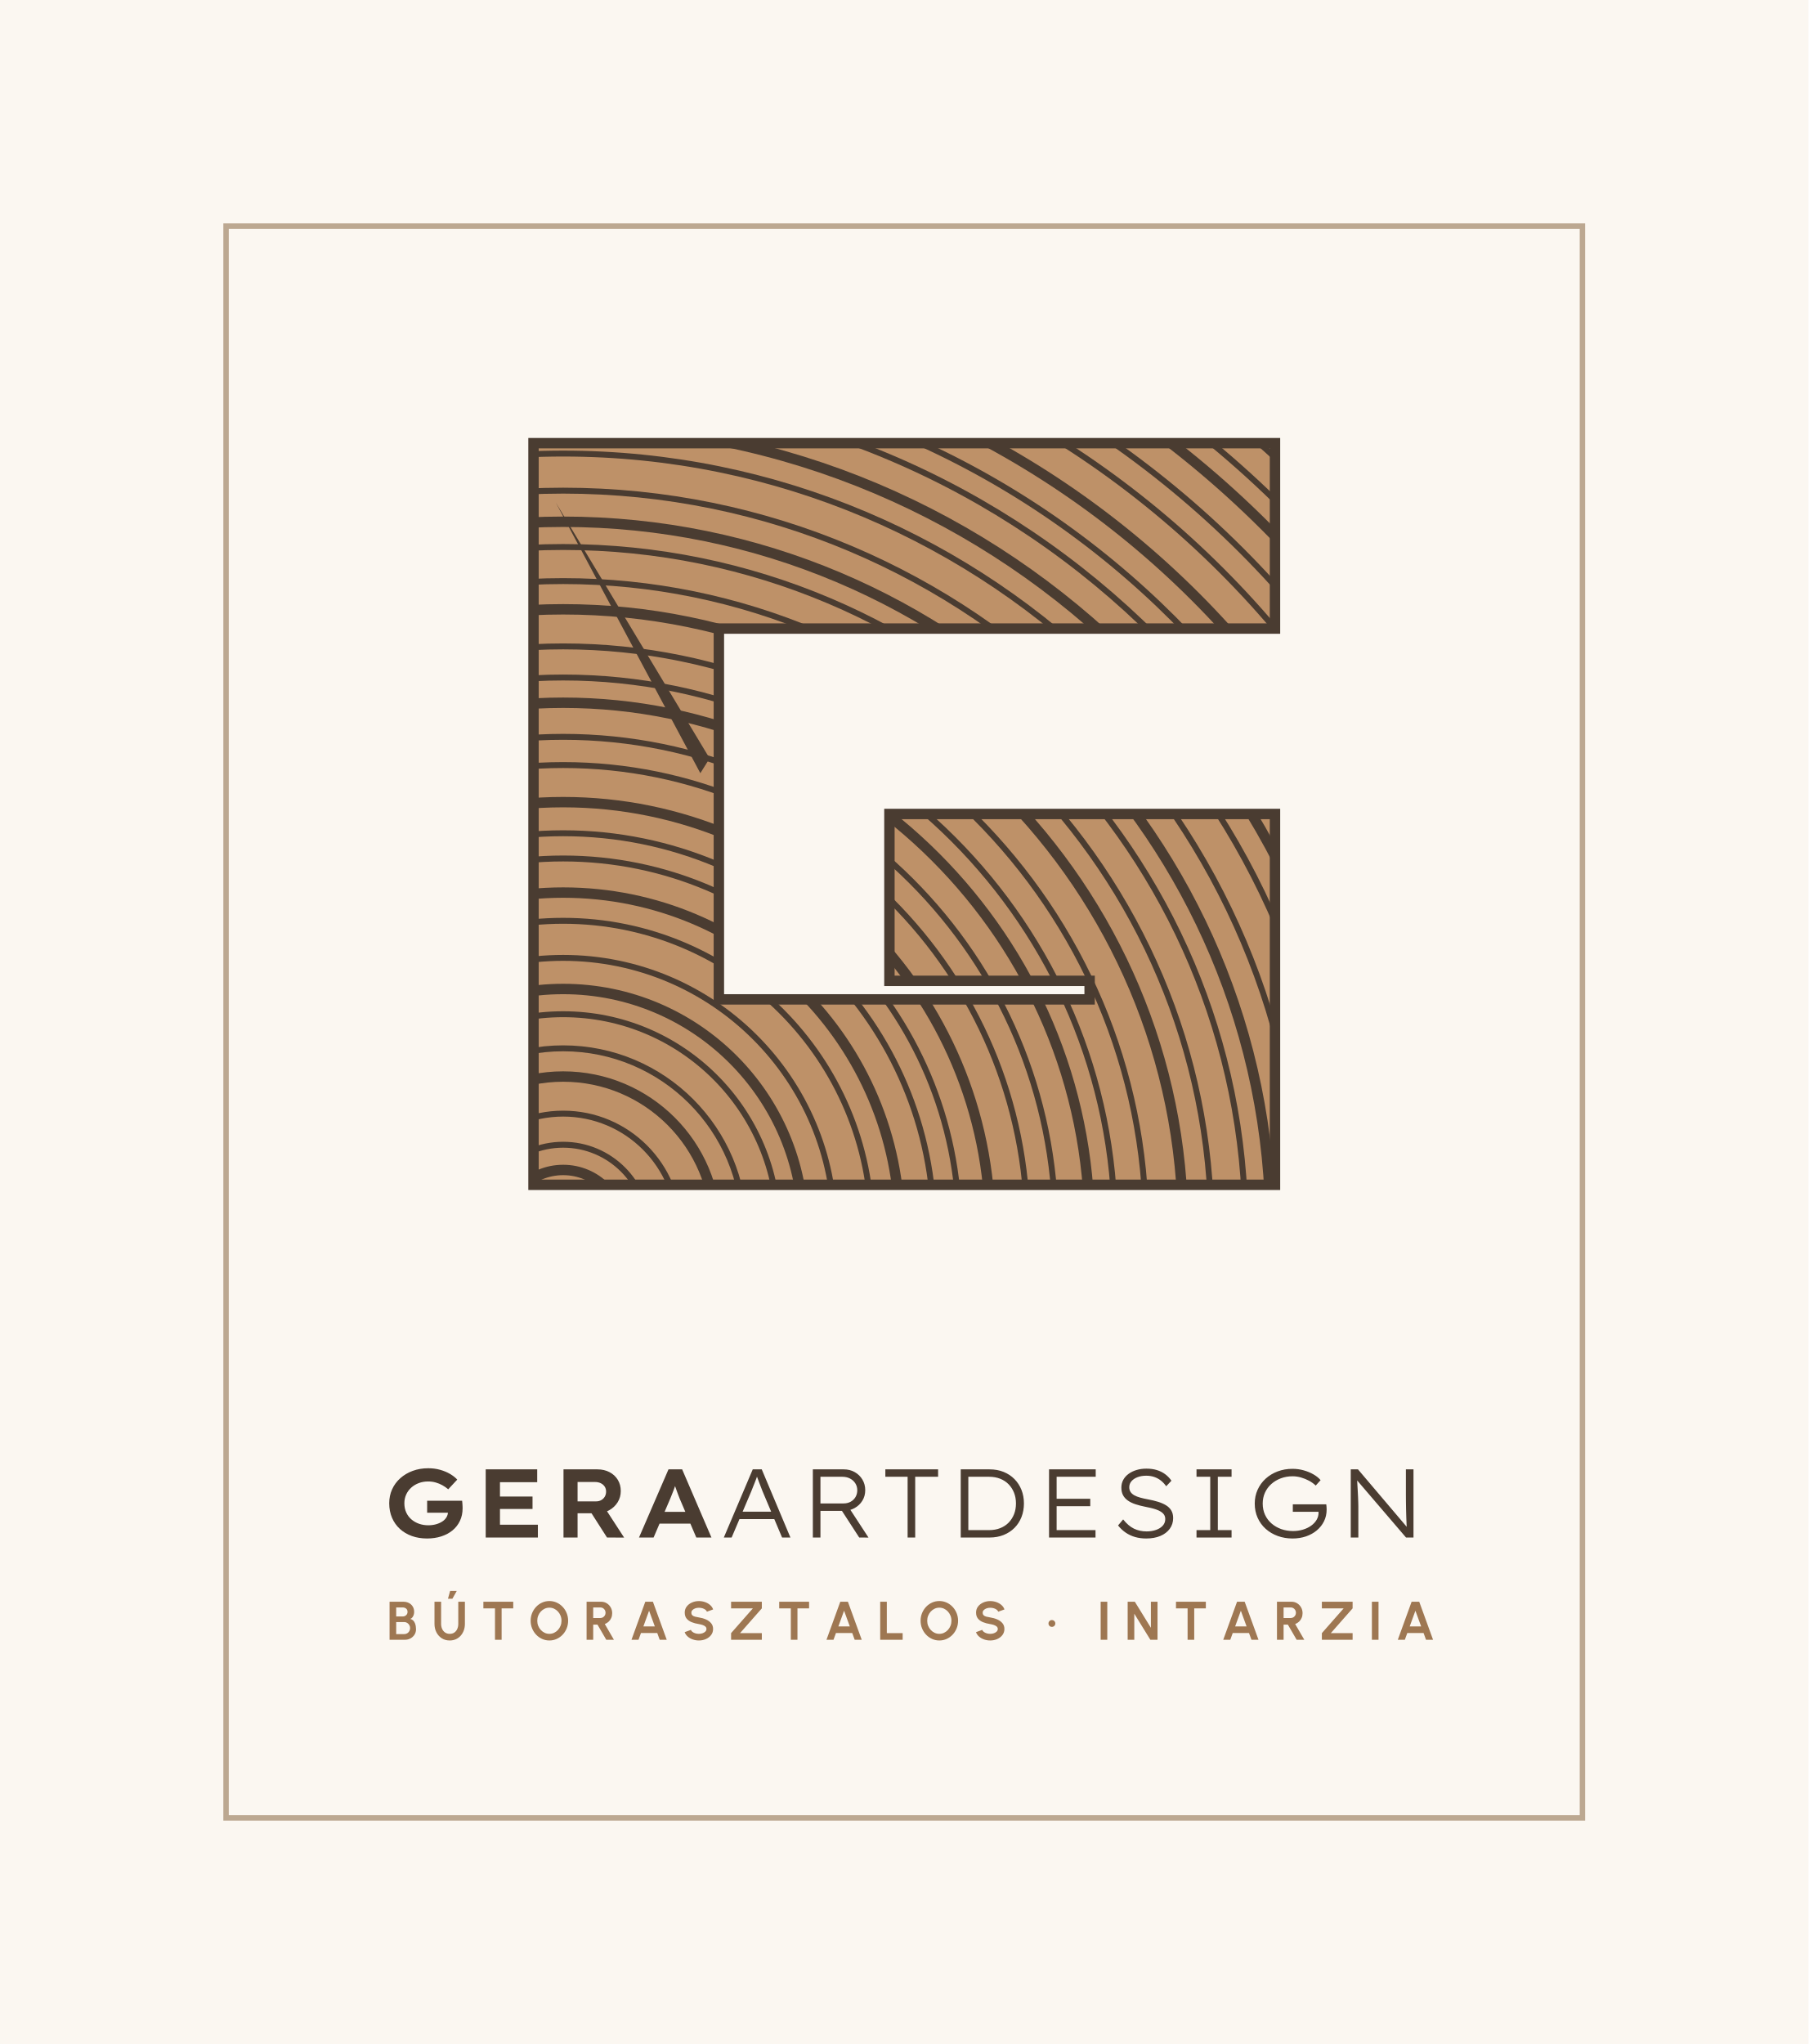
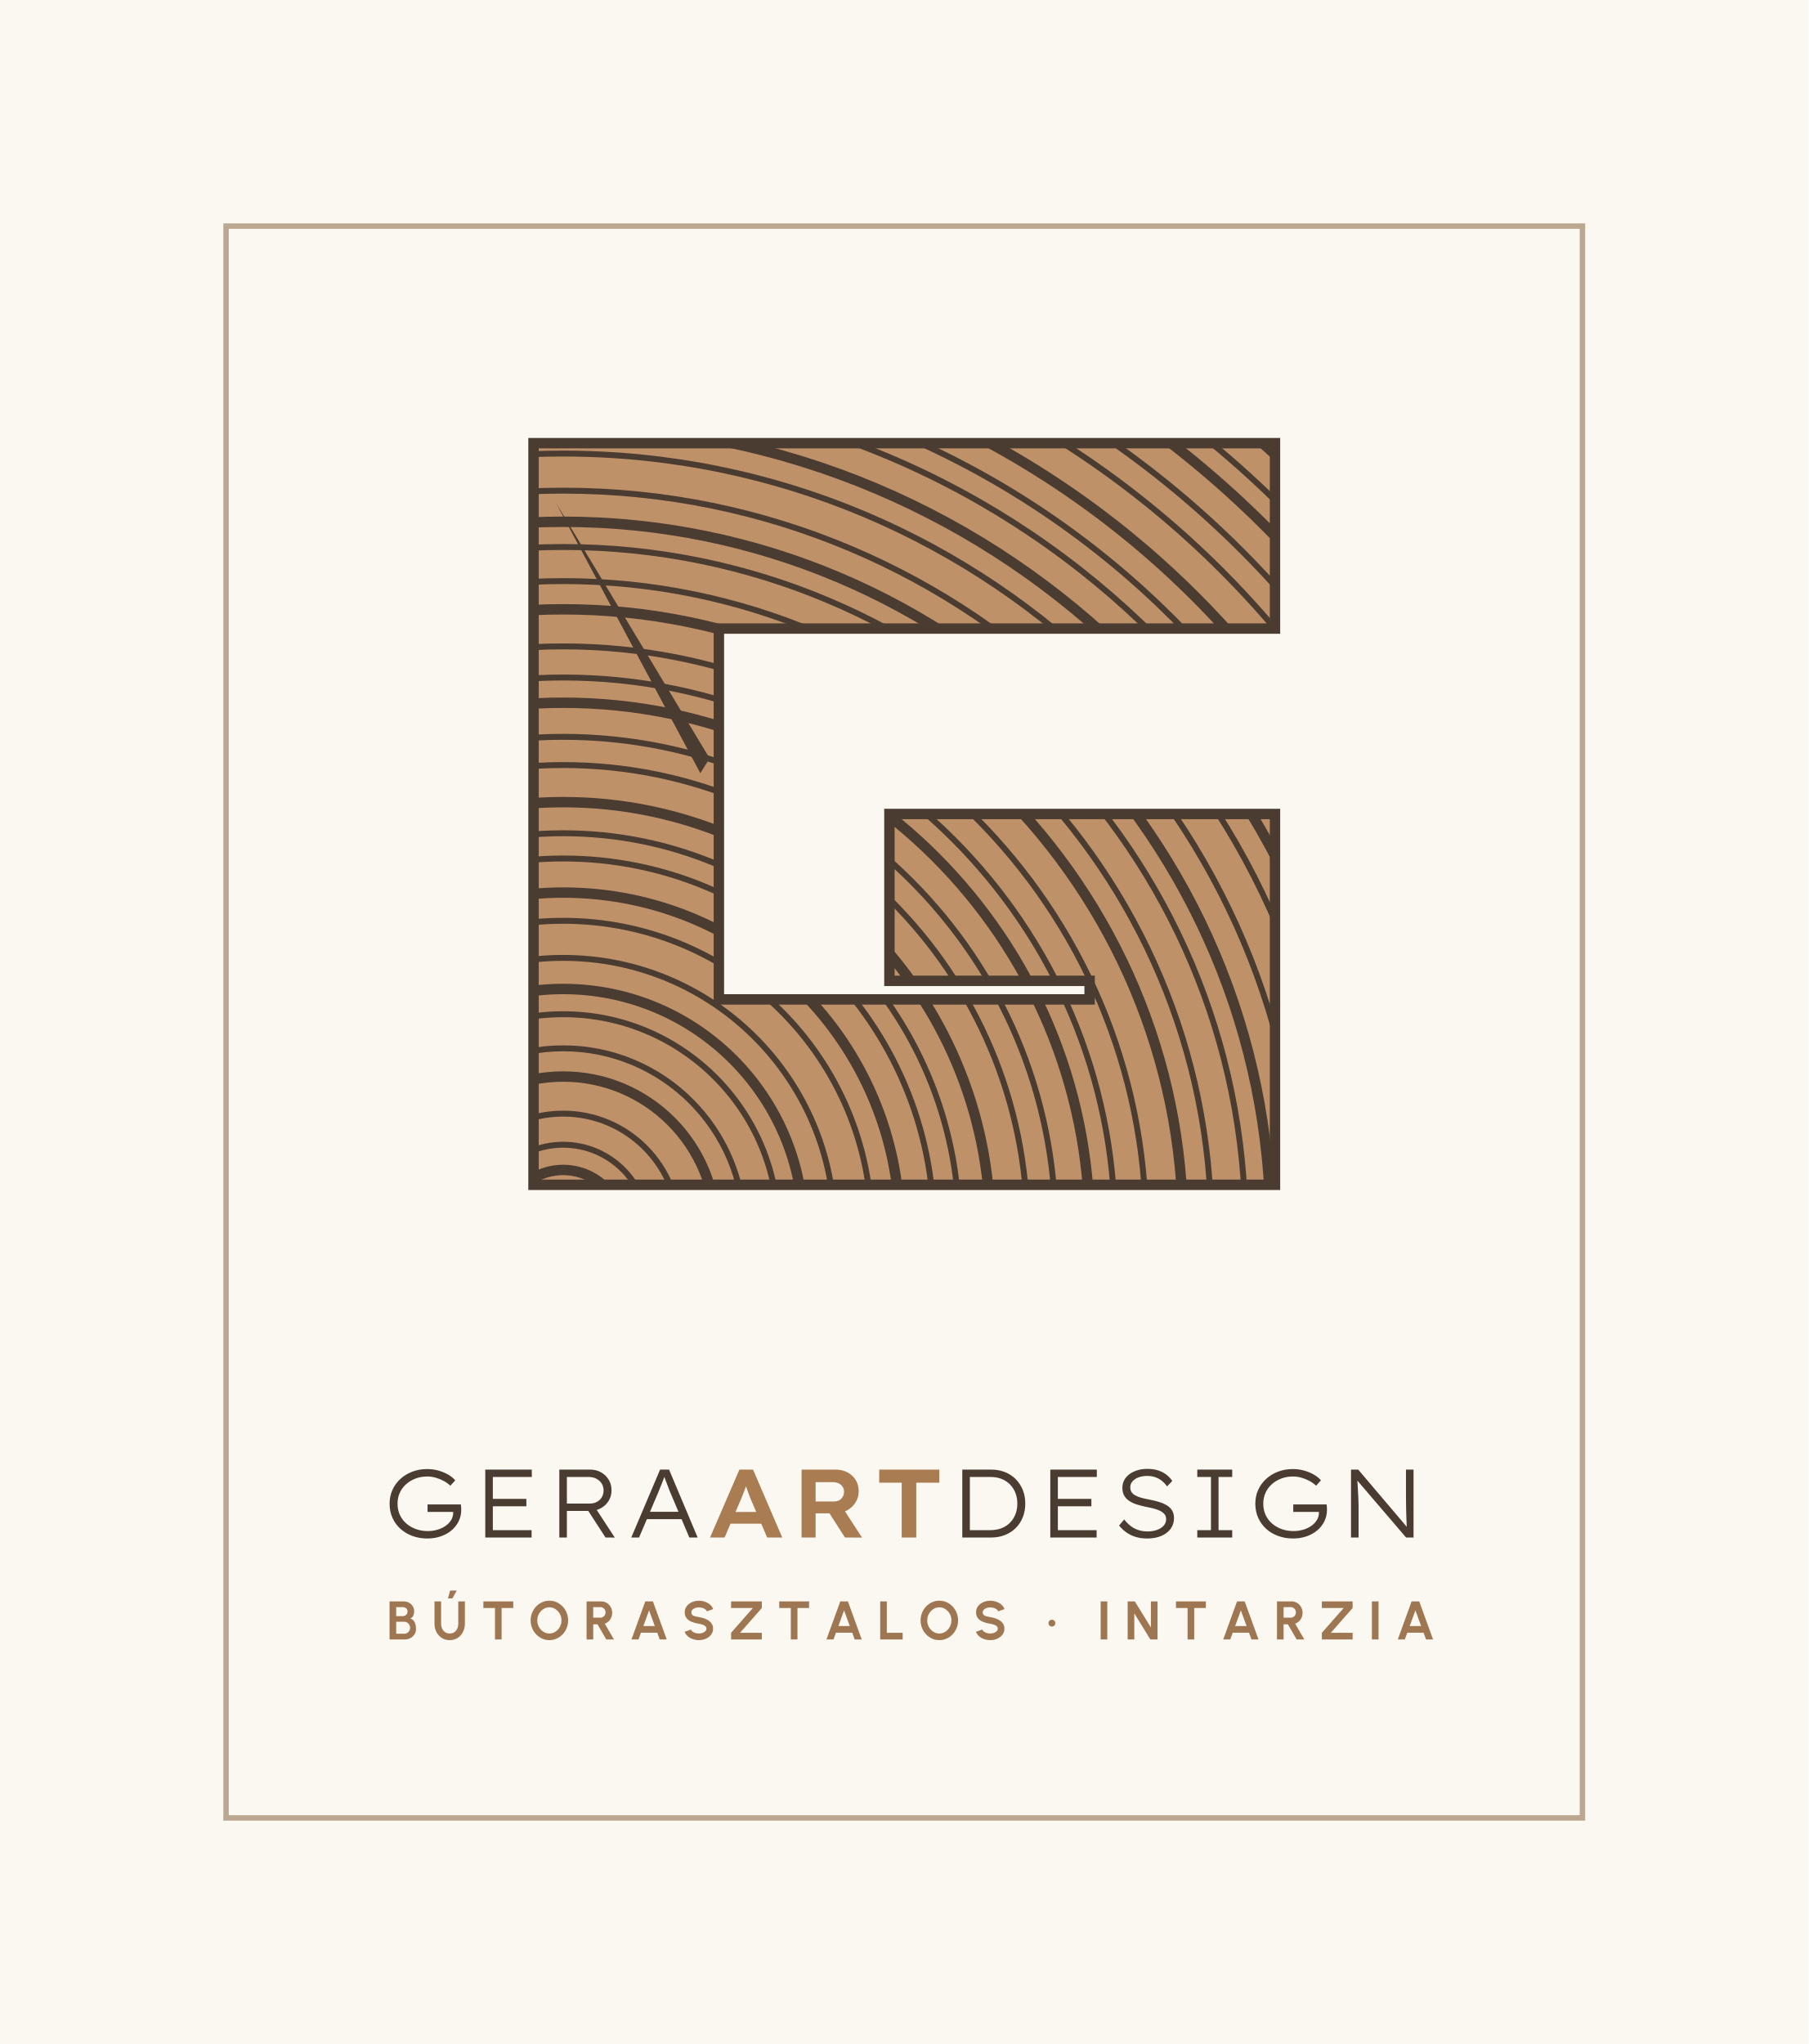
<svg xmlns="http://www.w3.org/2000/svg" viewBox="-40 -40 400 452" width="400" height="452">
  <rect x="-40" y="-40" width="400" height="452" fill="#FBF7F1" />
  <rect x="10" y="10" width="300" height="352" fill="none" stroke="#BCA891" stroke-width="1.2" />
  <defs>
    <clipPath id="e2">
      <path d="M78 58H242V99H119V181H201V176.9H156.72V140H242V222H78Z" />
    </clipPath>
  </defs>
  <g clip-path="url(#e2)">
    <rect x="78" y="58" width="164" height="164" fill="#BE9168" />
    <circle cx="84.56" cy="231.84" r="13.12" fill="none" stroke="#4A3C31" stroke-width="2.3" />
    <circle cx="84.56" cy="231.84" r="18.7" fill="none" stroke="#4A3C31" stroke-width="1.31" />
    <circle cx="84.56" cy="231.84" r="25.58" fill="none" stroke="#4A3C31" stroke-width="1.31" />
    <circle cx="84.56" cy="231.84" r="33.78" fill="none" stroke="#4A3C31" stroke-width="2.3" />
    <circle cx="84.56" cy="231.84" r="40.02" fill="none" stroke="#4A3C31" stroke-width="1.31" />
    <circle cx="84.56" cy="231.84" r="47.56" fill="none" stroke="#4A3C31" stroke-width="1.31" />
    <circle cx="84.56" cy="231.84" r="53.14" fill="none" stroke="#4A3C31" stroke-width="2.3" />
    <circle cx="84.56" cy="231.84" r="60.02" fill="none" stroke="#4A3C31" stroke-width="1.31" />
    <circle cx="84.56" cy="231.84" r="68.22" fill="none" stroke="#4A3C31" stroke-width="1.31" />
    <circle cx="84.56" cy="231.84" r="74.46" fill="none" stroke="#4A3C31" stroke-width="2.3" />
    <circle cx="84.56" cy="231.84" r="82" fill="none" stroke="#4A3C31" stroke-width="1.31" />
    <circle cx="84.56" cy="231.84" r="87.58" fill="none" stroke="#4A3C31" stroke-width="1.31" />
    <circle cx="84.56" cy="231.84" r="94.46" fill="none" stroke="#4A3C31" stroke-width="2.3" />
    <circle cx="84.56" cy="231.84" r="102.66" fill="none" stroke="#4A3C31" stroke-width="1.31" />
    <circle cx="84.56" cy="231.84" r="108.9" fill="none" stroke="#4A3C31" stroke-width="1.31" />
    <circle cx="84.56" cy="231.84" r="116.44" fill="none" stroke="#4A3C31" stroke-width="2.3" />
    <circle cx="84.56" cy="231.84" r="122.02" fill="none" stroke="#4A3C31" stroke-width="1.31" />
    <circle cx="84.56" cy="231.84" r="128.9" fill="none" stroke="#4A3C31" stroke-width="1.31" />
    <circle cx="84.56" cy="231.84" r="137.1" fill="none" stroke="#4A3C31" stroke-width="2.3" />
    <circle cx="84.56" cy="231.84" r="143.34" fill="none" stroke="#4A3C31" stroke-width="1.31" />
    <circle cx="84.56" cy="231.84" r="150.88" fill="none" stroke="#4A3C31" stroke-width="1.31" />
    <circle cx="84.56" cy="231.84" r="156.46" fill="none" stroke="#4A3C31" stroke-width="2.3" />
    <circle cx="84.56" cy="231.84" r="163.34" fill="none" stroke="#4A3C31" stroke-width="1.31" />
    <circle cx="84.56" cy="231.84" r="171.54" fill="none" stroke="#4A3C31" stroke-width="1.31" />
    <circle cx="84.56" cy="231.84" r="177.78" fill="none" stroke="#4A3C31" stroke-width="2.3" />
    <circle cx="84.56" cy="231.84" r="185.32" fill="none" stroke="#4A3C31" stroke-width="1.31" />
    <circle cx="84.56" cy="231.84" r="190.9" fill="none" stroke="#4A3C31" stroke-width="1.31" />
    <circle cx="84.56" cy="231.84" r="197.78" fill="none" stroke="#4A3C31" stroke-width="2.3" />
    <circle cx="84.56" cy="231.84" r="205.98" fill="none" stroke="#4A3C31" stroke-width="1.31" />
    <circle cx="84.56" cy="231.84" r="212.22" fill="none" stroke="#4A3C31" stroke-width="1.31" />
    <circle cx="84.56" cy="231.84" r="219.76" fill="none" stroke="#4A3C31" stroke-width="2.3" />
    <circle cx="84.56" cy="231.84" r="225.34" fill="none" stroke="#4A3C31" stroke-width="1.31" />
    <circle cx="84.56" cy="231.84" r="232.22" fill="none" stroke="#4A3C31" stroke-width="1.31" />
    <circle cx="84.56" cy="231.84" r="240.42" fill="none" stroke="#4A3C31" stroke-width="2.3" />
    <circle cx="84.56" cy="231.84" r="246.66" fill="none" stroke="#4A3C31" stroke-width="1.31" />
    <circle cx="84.56" cy="231.84" r="254.2" fill="none" stroke="#4A3C31" stroke-width="1.31" />
    <circle cx="84.56" cy="231.84" r="259.78" fill="none" stroke="#4A3C31" stroke-width="2.3" />
    <circle cx="84.56" cy="231.84" r="266.66" fill="none" stroke="#4A3C31" stroke-width="1.31" />
    <circle cx="84.56" cy="231.84" r="274.86" fill="none" stroke="#4A3C31" stroke-width="1.31" />
    <path d="M82.92 71.12L116.95 127.7L114.9 130.98Z" fill="#4A3C31" />
  </g>
  <path d="M78 58H242V99H119V181H201V176.9H156.72V140H242V222H78Z" fill="none" stroke="#4A3C31" stroke-width="2.3" />
-   <path d="M54.447 300.215Q52.629 300.215 51.103 299.67Q49.577 299.126 48.453 298.103Q47.328 297.08 46.707 295.635Q46.086 294.191 46.086 292.421Q46.086 290.765 46.722 289.352Q47.357 287.94 48.53 286.892Q49.703 285.843 51.278 285.262Q52.853 284.68 54.719 284.68Q56.121 284.68 57.343 285.025Q58.566 285.369 59.537 285.938Q60.508 286.507 61.131 287.192L59.138 289.335Q58.533 288.816 57.839 288.434Q57.146 288.051 56.359 287.827Q55.572 287.603 54.694 287.603Q53.574 287.603 52.616 287.966Q51.659 288.329 50.945 288.977Q50.232 289.626 49.834 290.505Q49.436 291.384 49.436 292.421Q49.436 293.562 49.851 294.465Q50.266 295.368 51.001 295.997Q51.736 296.626 52.692 296.96Q53.647 297.293 54.736 297.293Q55.639 297.293 56.437 297.07Q57.235 296.848 57.838 296.45Q58.442 296.052 58.764 295.497Q59.086 294.942 59.082 294.312V293.87L59.514 294.521H54.475V291.862H62.21Q62.245 292.141 62.27 292.467Q62.296 292.793 62.307 293.081Q62.318 293.368 62.318 293.518Q62.318 295.074 61.728 296.316Q61.138 297.558 60.09 298.42Q59.042 299.281 57.607 299.748Q56.172 300.215 54.447 300.215ZM67.428 300.0V284.927H78.817V287.761H70.583V297.166H78.968V300.0ZM69.022 293.682V290.94H77.783V293.682ZM84.633 300.0V284.927H92.132Q93.638 284.927 94.811 285.543Q95.985 286.159 96.644 287.24Q97.302 288.321 97.302 289.714Q97.302 291.094 96.607 292.208Q95.912 293.322 94.723 293.977Q93.534 294.631 92.077 294.631H87.746V300.0ZM94.258 300.0 89.908 293.195 93.262 292.657 98.043 300.013ZM87.746 292.006H91.843Q92.487 292.006 92.982 291.727Q93.478 291.448 93.765 290.957Q94.053 290.466 94.053 289.835Q94.053 289.208 93.739 288.732Q93.425 288.256 92.869 287.987Q92.312 287.719 91.586 287.719H87.746ZM101.332 300.0 107.855 284.927H110.877L117.356 300.0H114.007L110.318 291.368Q110.16 290.975 109.977 290.486Q109.794 289.997 109.608 289.478Q109.422 288.959 109.253 288.465Q109.084 287.971 108.968 287.578L109.642 287.565Q109.508 288.045 109.342 288.537Q109.175 289.029 108.992 289.517Q108.808 290.005 108.614 290.477Q108.421 290.949 108.236 291.42L104.56 300.0ZM104.321 296.926 105.418 294.326H113.142L113.988 296.926Z" fill="#4A3C31" />
-   <path d="M120.092 300.0 126.49 284.927H128.482L134.825 300.0H132.978L128.63 289.706Q128.43 289.195 128.247 288.707Q128.064 288.22 127.882 287.753Q127.7 287.287 127.528 286.815Q127.357 286.344 127.194 285.876L127.656 285.866Q127.468 286.445 127.293 286.928Q127.117 287.411 126.935 287.862Q126.753 288.313 126.563 288.782Q126.373 289.252 126.155 289.814L121.821 300.0ZM122.776 295.927 123.446 294.289H131.39L131.933 295.927ZM139.784 300.0V284.927H146.636Q147.972 284.927 149.048 285.534Q150.124 286.142 150.747 287.185Q151.371 288.229 151.371 289.53Q151.371 290.834 150.732 291.866Q150.092 292.898 148.997 293.5Q147.902 294.101 146.553 294.101H141.464V300.0ZM150.041 300.0 145.736 293.363 147.401 292.828 152.092 300.01ZM141.464 292.463H146.574Q147.463 292.463 148.148 292.083Q148.834 291.703 149.222 291.042Q149.609 290.38 149.609 289.542Q149.609 288.698 149.182 288.021Q148.755 287.344 148.009 286.955Q147.264 286.565 146.308 286.565H141.464ZM160.743 300.0V286.565H155.819V284.927H167.486V286.565H162.422V300.0ZM172.493 300.0V284.927H178.871Q180.58 284.927 181.974 285.49Q183.367 286.054 184.375 287.074Q185.382 288.095 185.927 289.466Q186.471 290.837 186.471 292.463Q186.471 294.1 185.927 295.482Q185.382 296.864 184.38 297.868Q183.378 298.873 181.979 299.437Q180.58 300.0 178.871 300.0ZM174.173 298.666 173.986 298.362H178.763Q180.121 298.362 181.223 297.926Q182.324 297.49 183.09 296.702Q183.857 295.913 184.283 294.845Q184.709 293.778 184.709 292.463Q184.709 291.17 184.283 290.097Q183.857 289.024 183.085 288.23Q182.314 287.436 181.217 287.001Q180.121 286.565 178.763 286.565H173.921L174.173 286.304ZM192.024 300.0V284.927H202.347V286.565H193.703V298.362H202.303V300.0ZM192.857 293.066V291.428H201.141V293.066ZM213.508 300.215Q212.201 300.215 211.068 299.892Q209.936 299.569 208.989 298.924Q208.042 298.278 207.289 297.331L208.416 295.993Q209.544 297.427 210.808 298.038Q212.071 298.65 213.588 298.65Q214.734 298.65 215.682 298.319Q216.63 297.988 217.183 297.369Q217.736 296.749 217.728 295.927Q217.728 295.363 217.471 294.967Q217.213 294.57 216.77 294.293Q216.327 294.015 215.752 293.812Q215.176 293.609 214.548 293.462Q213.92 293.314 213.27 293.191Q212.096 292.957 211.126 292.636Q210.156 292.315 209.457 291.822Q208.758 291.329 208.389 290.639Q208.02 289.95 208.02 288.955Q208.02 288.018 208.439 287.248Q208.858 286.477 209.616 285.923Q210.375 285.369 211.38 285.068Q212.385 284.767 213.556 284.767Q214.855 284.767 215.881 285.085Q216.908 285.403 217.711 285.997Q218.513 286.591 219.096 287.438L217.937 288.662Q217.411 287.911 216.739 287.388Q216.067 286.865 215.264 286.598Q214.461 286.332 213.525 286.332Q212.448 286.332 211.603 286.652Q210.758 286.972 210.263 287.54Q209.767 288.109 209.767 288.878Q209.767 289.481 210.05 289.915Q210.334 290.349 210.872 290.655Q211.41 290.96 212.208 291.179Q213.006 291.399 213.995 291.579Q215.118 291.787 216.114 292.093Q217.11 292.399 217.869 292.853Q218.628 293.308 219.051 294.001Q219.475 294.694 219.475 295.701Q219.475 297.029 218.733 298.056Q217.99 299.082 216.653 299.649Q215.315 300.215 213.508 300.215ZM224.642 300.0V298.361H227.678V286.565H224.642V284.927H232.394V286.565H229.357V298.361H232.394V300.0ZM245.887 300.215Q244.133 300.215 242.613 299.662Q241.092 299.109 239.948 298.088Q238.805 297.067 238.163 295.639Q237.521 294.211 237.521 292.489Q237.521 290.848 238.15 289.447Q238.78 288.045 239.915 287.003Q241.051 285.96 242.576 285.384Q244.101 284.809 245.871 284.809Q247.161 284.809 248.361 285.147Q249.561 285.486 250.534 286.051Q251.507 286.615 252.085 287.315L251.008 288.507Q250.364 287.893 249.529 287.443Q248.694 286.994 247.757 286.725Q246.821 286.457 245.893 286.457Q244.496 286.457 243.29 286.911Q242.084 287.364 241.18 288.175Q240.276 288.985 239.779 290.087Q239.283 291.189 239.283 292.489Q239.283 293.86 239.795 294.974Q240.308 296.088 241.235 296.893Q242.162 297.698 243.375 298.133Q244.587 298.567 245.99 298.567Q247.154 298.567 248.191 298.252Q249.229 297.938 250.008 297.374Q250.788 296.81 251.217 296.065Q251.646 295.319 251.632 294.482V293.819L252.003 294.312H245.942V292.656H253.337Q253.369 292.847 253.385 293.055Q253.401 293.264 253.412 293.464Q253.423 293.665 253.423 293.823Q253.423 295.231 252.843 296.404Q252.264 297.577 251.244 298.427Q250.225 299.278 248.861 299.747Q247.496 300.215 245.887 300.215ZM258.756 300.0V284.927H260.355L271.461 298.016L271.217 298.406Q271.142 297.999 271.109 297.248Q271.076 296.497 271.041 295.576Q271.006 294.655 270.988 293.7Q270.971 292.746 270.962 291.899Q270.953 291.052 270.953 290.47V284.927H272.633V300.0H270.983L259.954 287.122L260.138 286.665Q260.166 287.291 260.206 288.028Q260.247 288.765 260.295 289.527Q260.343 290.289 260.371 290.995Q260.4 291.701 260.417 292.267Q260.435 292.833 260.435 293.144V300.0Z" fill="#4A3C31" />
-   <path d="M46.163 322.61V314.2H49.227Q49.89 314.2 50.429 314.472Q50.968 314.745 51.285 315.252Q51.601 315.759 51.601 316.453Q51.601 316.76 51.51 317.071Q51.419 317.382 51.232 317.631Q51.045 317.881 50.751 318Q51.143 318.096 51.39 318.351Q51.637 318.605 51.774 318.942Q51.911 319.279 51.963 319.632Q52.015 319.984 52.015 320.288Q52.015 320.95 51.684 321.475Q51.353 322 50.797 322.305Q50.242 322.61 49.568 322.61ZM47.628 321.355H49.42Q49.776 321.355 50.067 321.18Q50.359 321.004 50.533 320.698Q50.707 320.391 50.707 320.002Q50.707 319.666 50.533 319.367Q50.359 319.067 50.067 318.88Q49.776 318.693 49.42 318.693H47.628ZM47.628 317.459H49.061Q49.503 317.459 49.82 317.182Q50.136 316.904 50.136 316.443Q50.136 315.957 49.82 315.71Q49.503 315.462 49.061 315.462H47.628ZM59.466 322.766Q58.457 322.766 57.699 322.274Q56.941 321.781 56.52 320.949Q56.099 320.117 56.099 319.102V314.2H57.565V319.102Q57.565 319.703 57.789 320.203Q58.012 320.703 58.438 321.002Q58.863 321.3 59.466 321.3Q60.08 321.3 60.502 321.003Q60.925 320.705 61.142 320.205Q61.36 319.704 61.36 319.102V314.2H62.826V319.102Q62.826 319.865 62.587 320.528Q62.348 321.192 61.903 321.697Q61.458 322.201 60.841 322.484Q60.223 322.766 59.466 322.766ZM59.079 313.539 59.559 311.809H61.025L60.057 313.539ZM73.518 314.2V315.665H70.947V322.61H69.481V315.665H66.912V314.2ZM81.51 322.766Q80.657 322.766 79.906 322.427Q79.155 322.087 78.585 321.487Q78.014 320.886 77.69 320.096Q77.365 319.306 77.365 318.405Q77.365 317.504 77.69 316.714Q78.014 315.924 78.585 315.323Q79.155 314.722 79.906 314.383Q80.657 314.043 81.51 314.043Q82.369 314.043 83.12 314.383Q83.871 314.722 84.442 315.323Q85.013 315.924 85.334 316.714Q85.655 317.504 85.655 318.405Q85.655 319.306 85.334 320.096Q85.013 320.886 84.442 321.487Q83.871 322.087 83.12 322.427Q82.369 322.766 81.51 322.766ZM81.51 321.3Q82.064 321.3 82.549 321.072Q83.033 320.843 83.403 320.444Q83.773 320.046 83.981 319.522Q84.19 318.999 84.19 318.405Q84.19 317.809 83.98 317.284Q83.771 316.76 83.401 316.362Q83.031 315.964 82.547 315.737Q82.062 315.509 81.51 315.509Q80.956 315.509 80.472 315.738Q79.987 315.966 79.617 316.365Q79.248 316.764 79.039 317.287Q78.831 317.811 78.831 318.405Q78.831 319.003 79.04 319.526Q79.25 320.05 79.62 320.449Q79.989 320.847 80.474 321.074Q80.958 321.3 81.51 321.3ZM89.74 322.61V314.2H92.965Q93.649 314.2 94.202 314.541Q94.754 314.882 95.078 315.457Q95.403 316.032 95.403 316.731Q95.403 317.299 95.197 317.778Q94.992 318.257 94.623 318.605Q94.253 318.953 93.769 319.132L95.785 322.61H94.093L92.151 319.264H91.206V322.61ZM91.206 317.798H92.799Q93.111 317.798 93.369 317.642Q93.627 317.485 93.782 317.221Q93.937 316.956 93.937 316.63Q93.937 316.304 93.782 316.04Q93.627 315.776 93.369 315.619Q93.111 315.462 92.799 315.462H91.206ZM102.724 314.2H104.41L107.466 322.61H105.911L105.37 321.12H101.767L101.226 322.61H99.671ZM102.304 319.654H104.831L103.563 316.186ZM114.581 322.766Q113.884 322.766 113.243 322.546Q112.602 322.326 112.121 321.914Q111.641 321.502 111.433 320.93L112.81 320.421Q112.895 320.665 113.153 320.864Q113.41 321.063 113.782 321.182Q114.154 321.3 114.581 321.3Q115.017 321.3 115.398 321.165Q115.78 321.029 116.016 320.787Q116.252 320.545 116.252 320.221Q116.252 319.891 116.006 319.676Q115.76 319.462 115.375 319.335Q114.991 319.209 114.581 319.144Q113.687 319.006 112.977 318.718Q112.268 318.43 111.858 317.918Q111.448 317.405 111.448 316.599Q111.448 315.833 111.884 315.261Q112.32 314.69 113.035 314.372Q113.75 314.054 114.581 314.054Q115.271 314.054 115.913 314.272Q116.555 314.49 117.039 314.904Q117.522 315.318 117.733 315.902L116.352 316.401Q116.266 316.155 116.009 315.958Q115.751 315.761 115.38 315.645Q115.009 315.53 114.581 315.53Q114.154 315.524 113.774 315.662Q113.394 315.801 113.154 316.043Q112.914 316.285 112.914 316.599Q112.914 316.999 113.139 317.205Q113.363 317.41 113.741 317.503Q114.118 317.597 114.581 317.672Q115.425 317.802 116.139 318.115Q116.853 318.428 117.286 318.949Q117.718 319.469 117.718 320.221Q117.718 320.985 117.284 321.558Q116.849 322.131 116.136 322.448Q115.423 322.766 114.581 322.766ZM121.7 322.61V321.144L126.522 315.665H121.7V314.2H128.5V315.665L123.678 321.144H128.5V322.61ZM138.951 314.2V315.665H136.38V322.61H134.914V315.665H132.345V314.2ZM145.852 314.2H147.537L150.593 322.61H149.038L148.497 321.12H144.894L144.353 322.61H142.798ZM145.431 319.654H147.958L146.691 316.186ZM154.68 322.61V314.2H156.146V321.144H159.646V322.61ZM167.759 322.766Q166.906 322.766 166.155 322.427Q165.404 322.087 164.833 321.487Q164.262 320.886 163.938 320.096Q163.613 319.306 163.613 318.405Q163.613 317.504 163.938 316.714Q164.262 315.924 164.833 315.323Q165.404 314.722 166.155 314.383Q166.906 314.043 167.759 314.043Q168.618 314.043 169.369 314.383Q170.119 314.722 170.69 315.323Q171.261 315.924 171.582 316.714Q171.904 317.504 171.904 318.405Q171.904 319.306 171.582 320.096Q171.261 320.886 170.69 321.487Q170.119 322.087 169.369 322.427Q168.618 322.766 167.759 322.766ZM167.759 321.3Q168.313 321.3 168.797 321.072Q169.282 320.843 169.651 320.444Q170.021 320.046 170.229 319.522Q170.438 318.999 170.438 318.405Q170.438 317.809 170.228 317.284Q170.019 316.76 169.649 316.362Q169.28 315.964 168.795 315.737Q168.311 315.509 167.759 315.509Q167.204 315.509 166.72 315.738Q166.235 315.966 165.866 316.365Q165.496 316.764 165.288 317.287Q165.079 317.811 165.079 318.405Q165.079 319.003 165.289 319.526Q165.498 320.05 165.868 320.449Q166.238 320.847 166.722 321.074Q167.206 321.3 167.759 321.3ZM179.016 322.766Q178.32 322.766 177.678 322.546Q177.037 322.326 176.557 321.914Q176.076 321.502 175.869 320.93L177.245 320.421Q177.33 320.665 177.588 320.864Q177.846 321.063 178.218 321.182Q178.59 321.3 179.016 321.3Q179.452 321.3 179.834 321.165Q180.215 321.029 180.451 320.787Q180.687 320.545 180.687 320.221Q180.687 319.891 180.441 319.676Q180.195 319.462 179.811 319.335Q179.426 319.209 179.016 319.144Q178.122 319.006 177.413 318.718Q176.704 318.43 176.293 317.918Q175.883 317.405 175.883 316.599Q175.883 315.833 176.319 315.261Q176.756 314.69 177.471 314.372Q178.186 314.054 179.016 314.054Q179.706 314.054 180.348 314.272Q180.991 314.49 181.474 314.904Q181.958 315.318 182.168 315.902L180.787 316.401Q180.702 316.155 180.444 315.958Q180.186 315.761 179.815 315.645Q179.444 315.53 179.016 315.53Q178.59 315.524 178.21 315.662Q177.829 315.801 177.589 316.043Q177.349 316.285 177.349 316.599Q177.349 316.999 177.574 317.205Q177.799 317.41 178.176 317.503Q178.554 317.597 179.016 317.672Q179.86 317.802 180.574 318.115Q181.289 318.428 181.721 318.949Q182.153 319.469 182.153 320.221Q182.153 320.985 181.719 321.558Q181.285 322.131 180.572 322.448Q179.858 322.766 179.016 322.766ZM192.654 319.759Q192.339 319.759 192.121 319.54Q191.902 319.321 191.902 319.003Q191.902 318.694 192.121 318.473Q192.339 318.252 192.654 318.252Q192.968 318.252 193.189 318.473Q193.41 318.694 193.41 319.003Q193.41 319.321 193.189 319.54Q192.968 319.759 192.654 319.759ZM203.443 322.61V314.2H204.908V322.61ZM209.414 322.61V314.2H210.999L214.552 319.962V314.2H216.018V322.61H214.435L210.88 316.848V322.61ZM226.707 314.2V315.665H224.136V322.61H222.67V315.665H220.101V314.2ZM233.608 314.2H235.294L238.35 322.61H236.794L236.253 321.12H232.651L232.109 322.61H230.554ZM233.187 319.654H235.714L234.447 316.186ZM242.437 322.61V314.2H245.661Q246.346 314.2 246.898 314.541Q247.45 314.882 247.775 315.457Q248.099 316.032 248.099 316.731Q248.099 317.299 247.893 317.778Q247.688 318.257 247.319 318.605Q246.95 318.953 246.466 319.132L248.481 322.61H246.789L244.847 319.264H243.902V322.61ZM243.902 317.798H245.495Q245.807 317.798 246.065 317.642Q246.323 317.485 246.478 317.221Q246.633 316.956 246.633 316.63Q246.633 316.304 246.478 316.04Q246.323 315.776 246.065 315.619Q245.807 315.462 245.495 315.462H243.902ZM252.367 322.61V321.144L257.189 315.665H252.367V314.2H259.167V315.665L254.345 321.144H259.167V322.61ZM263.433 322.61V314.2H264.898V322.61ZM272.217 314.2H273.903L276.959 322.61H275.404L274.863 321.12H271.26L270.719 322.61H269.164ZM271.797 319.654H274.324L273.056 316.186Z" fill="#9E7752" />
+   <path d="M54.507 300.215Q52.759 300.215 51.243 299.663Q49.727 299.112 48.588 298.095Q47.449 297.077 46.808 295.653Q46.168 294.23 46.168 292.514Q46.168 290.879 46.796 289.482Q47.423 288.085 48.555 287.046Q49.687 286.007 51.207 285.433Q52.727 284.859 54.491 284.859Q55.776 284.859 56.972 285.197Q58.168 285.535 59.138 286.097Q60.108 286.66 60.684 287.357L59.611 288.545Q58.969 287.933 58.137 287.485Q57.304 287.037 56.371 286.77Q55.438 286.502 54.513 286.502Q53.121 286.502 51.918 286.954Q50.716 287.407 49.815 288.214Q48.915 289.021 48.419 290.12Q47.924 291.219 47.924 292.514Q47.924 293.881 48.435 294.991Q48.946 296.101 49.87 296.904Q50.794 297.706 52.003 298.139Q53.211 298.572 54.609 298.572Q55.769 298.572 56.803 298.258Q57.838 297.945 58.615 297.383Q59.392 296.821 59.819 296.078Q60.246 295.335 60.232 294.501V293.84L60.603 294.331H54.562V292.681H61.932Q61.964 292.871 61.98 293.078Q61.996 293.286 62.007 293.486Q62.017 293.686 62.017 293.844Q62.017 295.247 61.44 296.416Q60.862 297.585 59.846 298.433Q58.831 299.28 57.471 299.747Q56.111 300.215 54.507 300.215ZM67.332 300.0V284.977H77.621V286.609H69.007V298.367H77.577V300.0ZM68.162 293.089V291.457H76.419V293.089ZM83.708 300.0V284.977H90.537Q91.868 284.977 92.941 285.583Q94.013 286.188 94.635 287.228Q95.256 288.268 95.256 289.565Q95.256 290.865 94.619 291.893Q93.982 292.922 92.89 293.522Q91.799 294.121 90.454 294.121H85.382V300.0ZM93.931 300.0 89.64 293.385 91.299 292.852 95.975 300.01ZM85.382 292.488H90.475Q91.361 292.488 92.044 292.11Q92.728 291.731 93.114 291.071Q93.5 290.412 93.5 289.577Q93.5 288.736 93.075 288.061Q92.649 287.387 91.906 286.998Q91.162 286.609 90.21 286.609H85.382ZM99.622 300.0 105.998 284.977H107.983L114.306 300.0H112.465L108.131 289.74Q107.932 289.231 107.749 288.745Q107.567 288.259 107.386 287.794Q107.204 287.329 107.033 286.859Q106.863 286.389 106.7 285.923L107.161 285.913Q106.973 286.49 106.798 286.971Q106.624 287.453 106.442 287.902Q106.26 288.352 106.071 288.82Q105.882 289.288 105.665 289.848L101.345 300.0ZM102.296 295.941 102.965 294.308H110.883L111.424 295.941Z" fill="#4A3C31" />
+   <path d="M117.045 300.0 123.545 284.977H126.557L133.014 300.0H129.677L126 291.396Q125.843 291.005 125.66 290.518Q125.478 290.03 125.292 289.513Q125.107 288.996 124.939 288.504Q124.771 288.011 124.655 287.619L125.326 287.606Q125.193 288.085 125.027 288.575Q124.861 289.065 124.678 289.552Q124.495 290.038 124.302 290.509Q124.109 290.979 123.925 291.449L120.261 300.0ZM120.023 296.936 121.116 294.345H128.815L129.658 296.936ZM137.294 300.0V284.977H144.767Q146.268 284.977 147.438 285.591Q148.607 286.205 149.264 287.282Q149.92 288.359 149.92 289.749Q149.92 291.123 149.227 292.234Q148.535 293.345 147.35 293.997Q146.164 294.649 144.712 294.649H140.396V300.0ZM146.886 300.0 142.55 293.218 145.894 292.682 150.658 300.013ZM140.396 292.033H144.48Q145.121 292.033 145.615 291.755Q146.108 291.476 146.395 290.987Q146.682 290.497 146.682 289.869Q146.682 289.244 146.369 288.77Q146.056 288.295 145.501 288.027Q144.947 287.76 144.223 287.76H140.396ZM159.438 300.0V287.877H154.464V284.977H167.761V287.877H162.658V300.0Z" fill="#A97C52" />
+   <path d="M172.838 300.0V284.977H179.194Q180.898 284.977 182.287 285.538Q183.676 286.1 184.68 287.117Q185.684 288.134 186.226 289.501Q186.769 290.867 186.769 292.488Q186.769 294.12 186.226 295.497Q185.684 296.874 184.685 297.876Q183.686 298.877 182.292 299.438Q180.898 300.0 179.194 300.0ZM174.512 298.67 174.325 298.367H179.087Q180.44 298.367 181.538 297.933Q182.636 297.499 183.4 296.713Q184.164 295.926 184.588 294.863Q185.013 293.799 185.013 292.488Q185.013 291.2 184.588 290.13Q184.164 289.061 183.395 288.269Q182.626 287.478 181.533 287.044Q180.44 286.609 179.087 286.609H174.261L174.512 286.35ZM192.303 300.0V284.977H202.592V286.609H193.977V298.367H202.548V300.0ZM193.133 293.089V291.457H201.39V293.089ZM213.716 300.215Q212.414 300.215 211.285 299.893Q210.156 299.571 209.212 298.927Q208.268 298.284 207.517 297.34L208.641 296.006Q209.766 297.435 211.025 298.045Q212.283 298.655 213.796 298.655Q214.938 298.655 215.883 298.325Q216.828 297.995 217.379 297.378Q217.93 296.76 217.922 295.94Q217.922 295.379 217.666 294.983Q217.409 294.588 216.968 294.312Q216.526 294.035 215.952 293.833Q215.379 293.63 214.753 293.483Q214.127 293.337 213.479 293.214Q212.309 292.981 211.342 292.661Q210.375 292.34 209.678 291.849Q208.982 291.357 208.614 290.671Q208.246 289.984 208.246 288.992Q208.246 288.058 208.664 287.29Q209.082 286.522 209.838 285.97Q210.593 285.418 211.595 285.118Q212.597 284.818 213.764 284.818Q215.058 284.818 216.082 285.135Q217.105 285.452 217.905 286.044Q218.705 286.636 219.285 287.48L218.13 288.699Q217.607 287.951 216.937 287.43Q216.267 286.908 215.466 286.643Q214.666 286.378 213.733 286.378Q212.66 286.378 211.818 286.696Q210.976 287.015 210.482 287.582Q209.988 288.149 209.988 288.915Q209.988 289.516 210.27 289.949Q210.553 290.381 211.089 290.686Q211.625 290.99 212.42 291.209Q213.215 291.427 214.202 291.607Q215.321 291.814 216.314 292.119Q217.306 292.424 218.062 292.877Q218.819 293.331 219.241 294.021Q219.663 294.712 219.663 295.716Q219.663 297.039 218.923 298.062Q218.183 299.085 216.85 299.65Q215.517 300.215 213.716 300.215ZM224.813 300.0V298.367H227.839V286.61H224.813V284.977H232.539V286.61H229.513V298.367H232.539V300.0ZM245.987 300.215Q244.24 300.215 242.724 299.663Q241.208 299.112 240.068 298.095Q238.929 297.077 238.289 295.653Q237.649 294.23 237.649 292.514Q237.649 290.879 238.276 289.482Q238.904 288.085 240.036 287.046Q241.167 286.007 242.687 285.433Q244.207 284.859 245.971 284.859Q247.257 284.859 248.453 285.197Q249.649 285.535 250.619 286.097Q251.588 286.66 252.164 287.357L251.091 288.545Q250.449 287.933 249.617 287.485Q248.785 287.037 247.852 286.77Q246.918 286.502 245.993 286.502Q244.601 286.502 243.399 286.954Q242.197 287.407 241.296 288.214Q240.395 289.021 239.9 290.12Q239.405 291.219 239.405 292.514Q239.405 293.881 239.916 294.991Q240.427 296.101 241.351 296.904Q242.275 297.706 243.483 298.139Q244.692 298.572 246.09 298.572Q247.25 298.572 248.284 298.258Q249.318 297.945 250.095 297.383Q250.872 296.821 251.299 296.078Q251.727 295.335 251.713 294.501V293.84L252.083 294.331H246.043V292.681H253.413Q253.445 292.871 253.46 293.078Q253.476 293.286 253.487 293.486Q253.498 293.686 253.498 293.844Q253.498 295.247 252.92 296.416Q252.343 297.585 251.327 298.433Q250.311 299.28 248.951 299.747Q247.591 300.215 245.987 300.215ZM258.813 300.0V284.977H260.407L271.476 298.022L271.233 298.412Q271.159 298.006 271.126 297.257Q271.093 296.509 271.058 295.591Q271.022 294.672 271.005 293.721Q270.988 292.77 270.979 291.926Q270.97 291.082 270.97 290.501V284.977H272.644V300.0H270.999L260.007 287.165L260.191 286.709Q260.218 287.333 260.259 288.068Q260.299 288.803 260.347 289.562Q260.395 290.321 260.423 291.025Q260.452 291.728 260.469 292.292Q260.487 292.857 260.487 293.166V300.0Z" fill="#4A3C31" />
+   <path d="M46.163 322.535V314.124H49.227Q49.89 314.124 50.429 314.397Q50.968 314.67 51.285 315.177Q51.601 315.684 51.601 316.378Q51.601 316.684 51.51 316.996Q51.419 317.307 51.232 317.556Q51.045 317.805 50.751 317.924Q51.143 318.02 51.39 318.275Q51.637 318.53 51.774 318.867Q51.911 319.204 51.963 319.557Q52.015 319.909 52.015 320.213Q52.015 320.875 51.684 321.399Q51.353 321.924 50.797 322.23Q50.242 322.535 49.568 322.535ZM47.628 321.28H49.42Q49.776 321.28 50.067 321.104Q50.359 320.929 50.533 320.622Q50.707 320.316 50.707 319.926Q50.707 319.591 50.533 319.291Q50.359 318.992 50.067 318.805Q49.776 318.618 49.42 318.618H47.628ZM47.628 317.383H49.061Q49.503 317.383 49.82 317.106Q50.136 316.829 50.136 316.368Q50.136 315.882 49.82 315.634Q49.503 315.387 49.061 315.387H47.628ZM59.466 322.691Q58.457 322.691 57.699 322.198Q56.941 321.706 56.52 320.874Q56.099 320.042 56.099 319.026V314.124H57.565V319.026Q57.565 319.627 57.789 320.128Q58.012 320.628 58.438 320.926Q58.863 321.225 59.466 321.225Q60.08 321.225 60.502 320.927Q60.925 320.63 61.142 320.129Q61.36 319.629 61.36 319.026V314.124H62.826V319.026Q62.826 319.789 62.587 320.453Q62.348 321.117 61.903 321.622Q61.458 322.126 60.841 322.409Q60.223 322.691 59.466 322.691ZM59.079 313.464 59.559 311.733H61.025L60.057 313.464ZM73.518 314.124V315.59H70.947V322.535H69.481V315.59H66.912V314.124ZM81.51 322.691Q80.657 322.691 79.906 322.351Q79.155 322.012 78.585 321.411Q78.014 320.811 77.69 320.021Q77.365 319.231 77.365 318.33Q77.365 317.428 77.69 316.638Q78.014 315.848 78.585 315.248Q79.155 314.647 79.906 314.308Q80.657 313.968 81.51 313.968Q82.369 313.968 83.12 314.308Q83.871 314.647 84.442 315.248Q85.013 315.848 85.334 316.638Q85.655 317.428 85.655 318.33Q85.655 319.231 85.334 320.021Q85.013 320.811 84.442 321.411Q83.871 322.012 83.12 322.351Q82.369 322.691 81.51 322.691ZM81.51 321.225Q82.064 321.225 82.549 320.996Q83.033 320.768 83.403 320.369Q83.773 319.97 83.981 319.447Q84.19 318.923 84.19 318.33Q84.19 317.734 83.98 317.209Q83.771 316.684 83.401 316.287Q83.031 315.889 82.547 315.661Q82.062 315.434 81.51 315.434Q80.956 315.434 80.472 315.663Q79.987 315.891 79.617 316.29Q79.248 316.689 79.039 317.212Q78.831 317.736 78.831 318.33Q78.831 318.928 79.04 319.451Q79.25 319.975 79.62 320.373Q79.989 320.772 80.474 320.999Q80.958 321.225 81.51 321.225ZM89.74 322.535V314.124H92.965Q93.649 314.124 94.202 314.465Q94.754 314.806 95.078 315.382Q95.403 315.957 95.403 316.656Q95.403 317.224 95.197 317.703Q94.992 318.182 94.623 318.53Q94.253 318.878 93.769 319.056L95.785 322.535H94.093L92.151 319.189H91.206V322.535ZM91.206 317.723H92.799Q93.111 317.723 93.369 317.566Q93.627 317.409 93.782 317.145Q93.937 316.881 93.937 316.555Q93.937 316.229 93.782 315.965Q93.627 315.7 93.369 315.544Q93.111 315.387 92.799 315.387H91.206ZM102.724 314.124H104.41L107.466 322.535H105.911L105.37 321.045H101.767L101.226 322.535H99.671ZM102.304 319.579H104.831L103.563 316.11ZM114.581 322.691Q113.884 322.691 113.243 322.471Q112.602 322.251 112.121 321.839Q111.641 321.427 111.433 320.855L112.81 320.346Q112.895 320.589 113.153 320.788Q113.41 320.987 113.782 321.106Q114.154 321.225 114.581 321.225Q115.017 321.225 115.398 321.089Q115.78 320.954 116.016 320.712Q116.252 320.47 116.252 320.146Q116.252 319.816 116.006 319.601Q115.76 319.387 115.375 319.26Q114.991 319.134 114.581 319.069Q113.687 318.93 112.977 318.643Q112.268 318.355 111.858 317.842Q111.448 317.33 111.448 316.524Q111.448 315.758 111.884 315.186Q112.32 314.614 113.035 314.296Q113.75 313.979 114.581 313.979Q115.271 313.979 115.913 314.197Q116.555 314.414 117.039 314.828Q117.522 315.242 117.733 315.827L116.352 316.326Q116.266 316.08 116.009 315.883Q115.751 315.686 115.38 315.57Q115.009 315.454 114.581 315.454Q114.154 315.448 113.774 315.587Q113.394 315.726 113.154 315.968Q112.914 316.21 112.914 316.524Q112.914 316.924 113.139 317.129Q113.363 317.335 113.741 317.428Q114.118 317.521 114.581 317.597Q115.425 317.727 116.139 318.04Q116.853 318.353 117.286 318.873Q117.718 319.394 117.718 320.146Q117.718 320.91 117.284 321.482Q116.849 322.055 116.136 322.373Q115.423 322.691 114.581 322.691ZM121.7 322.535V321.069L126.522 315.59H121.7V314.124H128.5V315.59L123.678 321.069H128.5V322.535ZM138.951 314.124V315.59H136.38V322.535H134.914V315.59H132.345V314.124ZM145.852 314.124H147.537L150.593 322.535H149.038L148.497 321.045H144.894L144.353 322.535H142.798ZM145.431 319.579H147.958L146.691 316.11ZM154.68 322.535V314.124H156.146V321.069H159.646V322.535ZM167.759 322.691Q166.906 322.691 166.155 322.351Q165.404 322.012 164.833 321.411Q164.262 320.811 163.938 320.021Q163.613 319.231 163.613 318.33Q163.613 317.428 163.938 316.638Q164.262 315.848 164.833 315.248Q165.404 314.647 166.155 314.308Q166.906 313.968 167.759 313.968Q168.618 313.968 169.369 314.308Q170.119 314.647 170.69 315.248Q171.261 315.848 171.582 316.638Q171.904 317.428 171.904 318.33Q171.904 319.231 171.582 320.021Q171.261 320.811 170.69 321.411Q170.119 322.012 169.369 322.351Q168.618 322.691 167.759 322.691ZM167.759 321.225Q168.313 321.225 168.797 320.996Q169.282 320.768 169.651 320.369Q170.021 319.97 170.229 319.447Q170.438 318.923 170.438 318.33Q170.438 317.734 170.228 317.209Q170.019 316.684 169.649 316.287Q169.28 315.889 168.795 315.661Q168.311 315.434 167.759 315.434Q167.204 315.434 166.72 315.663Q166.235 315.891 165.866 316.29Q165.496 316.689 165.288 317.212Q165.079 317.736 165.079 318.33Q165.079 318.928 165.289 319.451Q165.498 319.975 165.868 320.373Q166.238 320.772 166.722 320.999Q167.206 321.225 167.759 321.225ZM179.016 322.691Q178.32 322.691 177.678 322.471Q177.037 322.251 176.557 321.839Q176.076 321.427 175.869 320.855L177.245 320.346Q177.33 320.589 177.588 320.788Q177.846 320.987 178.218 321.106Q178.59 321.225 179.016 321.225Q179.452 321.225 179.834 321.089Q180.215 320.954 180.451 320.712Q180.687 320.47 180.687 320.146Q180.687 319.816 180.441 319.601Q180.195 319.387 179.811 319.26Q179.426 319.134 179.016 319.069Q178.122 318.93 177.413 318.643Q176.704 318.355 176.293 317.842Q175.883 317.33 175.883 316.524Q175.883 315.758 176.319 315.186Q176.756 314.614 177.471 314.296Q178.186 313.979 179.016 313.979Q179.706 313.979 180.348 314.197Q180.991 314.414 181.474 314.828Q181.958 315.242 182.168 315.827L180.787 316.326Q180.702 316.08 180.444 315.883Q180.186 315.686 179.815 315.57Q179.444 315.454 179.016 315.454Q178.59 315.448 178.21 315.587Q177.829 315.726 177.589 315.968Q177.349 316.21 177.349 316.524Q177.349 316.924 177.574 317.129Q177.799 317.335 178.176 317.428Q178.554 317.521 179.016 317.597Q179.86 317.727 180.574 318.04Q181.289 318.353 181.721 318.873Q182.153 319.394 182.153 320.146Q182.153 320.91 181.719 321.482Q181.285 322.055 180.572 322.373Q179.858 322.691 179.016 322.691ZM192.654 319.684Q192.339 319.684 192.121 319.465Q191.902 319.246 191.902 318.928Q191.902 318.619 192.121 318.398Q192.339 318.176 192.654 318.176Q192.968 318.176 193.189 318.398Q193.41 318.619 193.41 318.928Q193.41 319.246 193.189 319.465Q192.968 319.684 192.654 319.684ZM203.443 322.535V314.124H204.908V322.535ZM209.414 322.535V314.124H210.999L214.552 319.886V314.124H216.018V322.535H214.435L210.88 316.773V322.535ZM226.707 314.124V315.59H224.136V322.535H222.67V315.59H220.101V314.124ZM233.608 314.124H235.294L238.35 322.535H236.794L236.253 321.045H232.651L232.109 322.535H230.554ZM233.187 319.579H235.714L234.447 316.11ZM242.437 322.535V314.124H245.661Q246.346 314.124 246.898 314.465Q247.45 314.806 247.775 315.382Q248.099 315.957 248.099 316.656Q248.099 317.224 247.893 317.703Q247.688 318.182 247.319 318.53Q246.95 318.878 246.466 319.056L248.481 322.535H246.789L244.847 319.189H243.902V322.535ZM243.902 317.723H245.495Q245.807 317.723 246.065 317.566Q246.323 317.409 246.478 317.145Q246.633 316.881 246.633 316.555Q246.633 316.229 246.478 315.965Q246.323 315.7 246.065 315.544Q245.807 315.387 245.495 315.387H243.902ZM252.367 322.535V321.069L257.189 315.59H252.367V314.124H259.167V315.59L254.345 321.069H259.167V322.535ZM263.433 322.535V314.124H264.898V322.535ZM272.217 314.124H273.903L276.959 322.535H275.404L274.863 321.045H271.26L270.719 322.535H269.164ZM271.797 319.579H274.324L273.056 316.11Z" fill="#9E7752" />
</svg>
